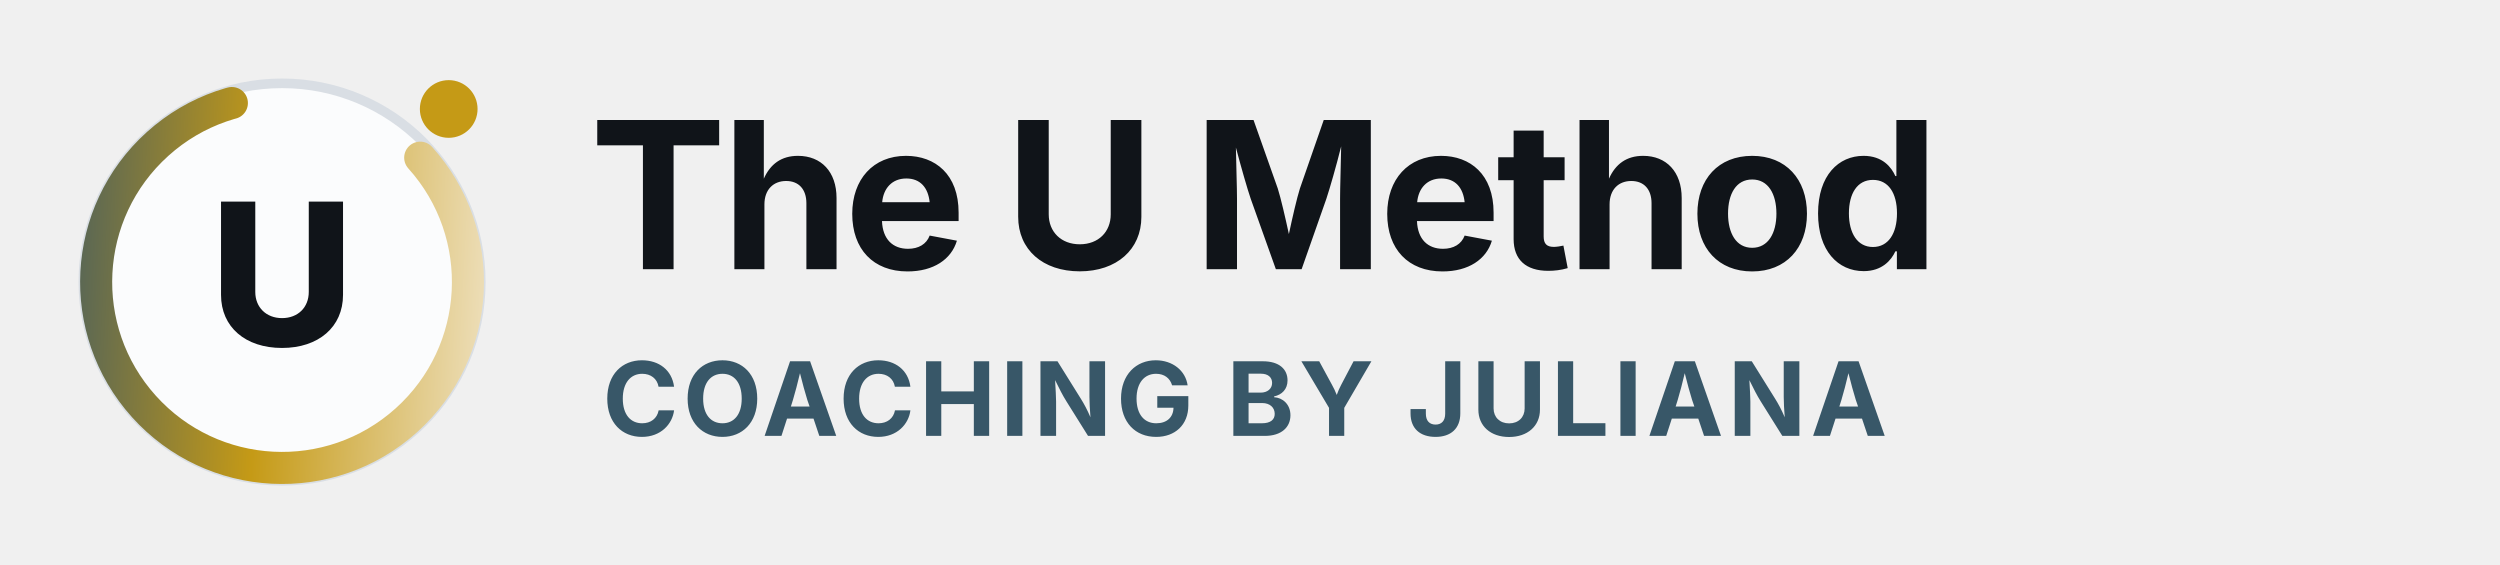
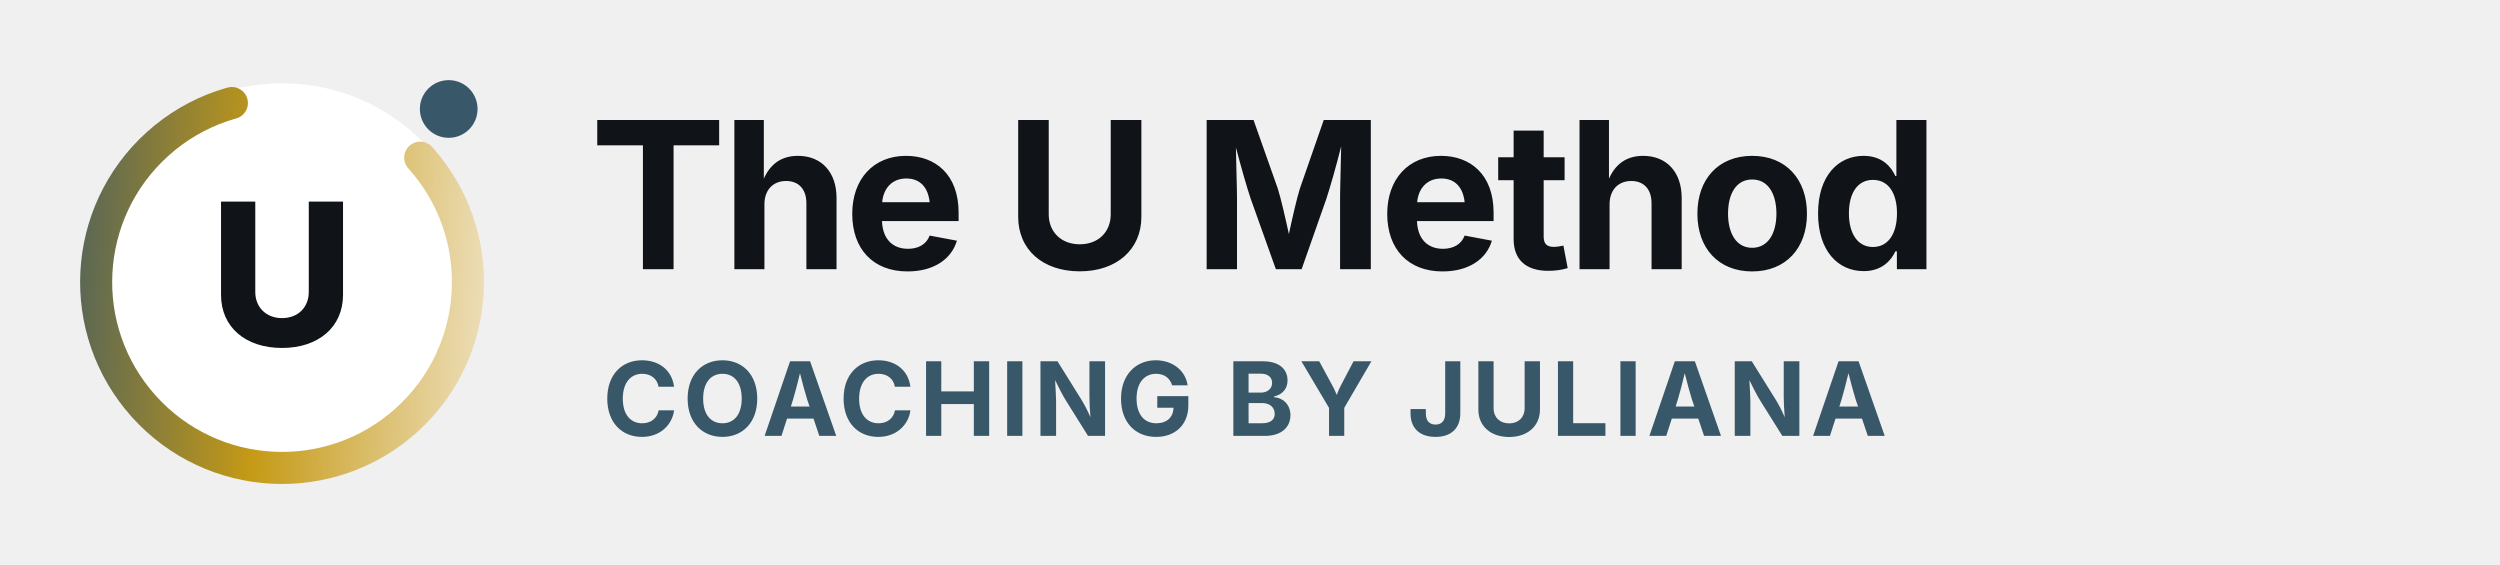
<svg xmlns="http://www.w3.org/2000/svg" width="390" height="88" viewBox="0 0 390 88" role="img" aria-labelledby="title desc">
  <defs>
    <linearGradient id="brandGradient" x1="0" y1="0" x2="1" y2="1">
      <stop offset="0" stop-color="#385768" />
      <stop offset=".46" stop-color="#C59A16" />
      <stop offset="1" stop-color="#F7EFE1" />
    </linearGradient>
  </defs>
  <g transform="translate(5 5)">
-     <circle cx="39" cy="39" r="31" fill="#FBFCFD" stroke="#D9DEE4" stroke-width="1.5" />
+     <circle cx="39" cy="39" r="31" fill="#FFFFFF" />
    <circle cx="39" cy="39" r="29" fill="none" stroke="url(#brandGradient)" stroke-width="5" stroke-linecap="round" stroke-dasharray="150 34" transform="rotate(-42 39 39)" />
    <text x="39" y="49" fill="#101419" font-family="Inter,Arial,sans-serif" font-size="31" font-weight="800" text-anchor="middle">U</text>
-     <circle cx="65" cy="12" r="4.5" fill="#C59A16" />
+     <circle cx="65" cy="12" r="4.5" fill="#385768" />
  </g>
  <text x="92" y="42" fill="#101419" font-family="Inter,Arial,sans-serif" font-size="32" font-weight="750" letter-spacing="-.8">The U Method</text>
  <text x="94" y="68" fill="#385768" font-family="Inter,Arial,sans-serif" font-size="16" font-weight="700" letter-spacing=".7">COACHING BY JULIANA</text>
</svg>
